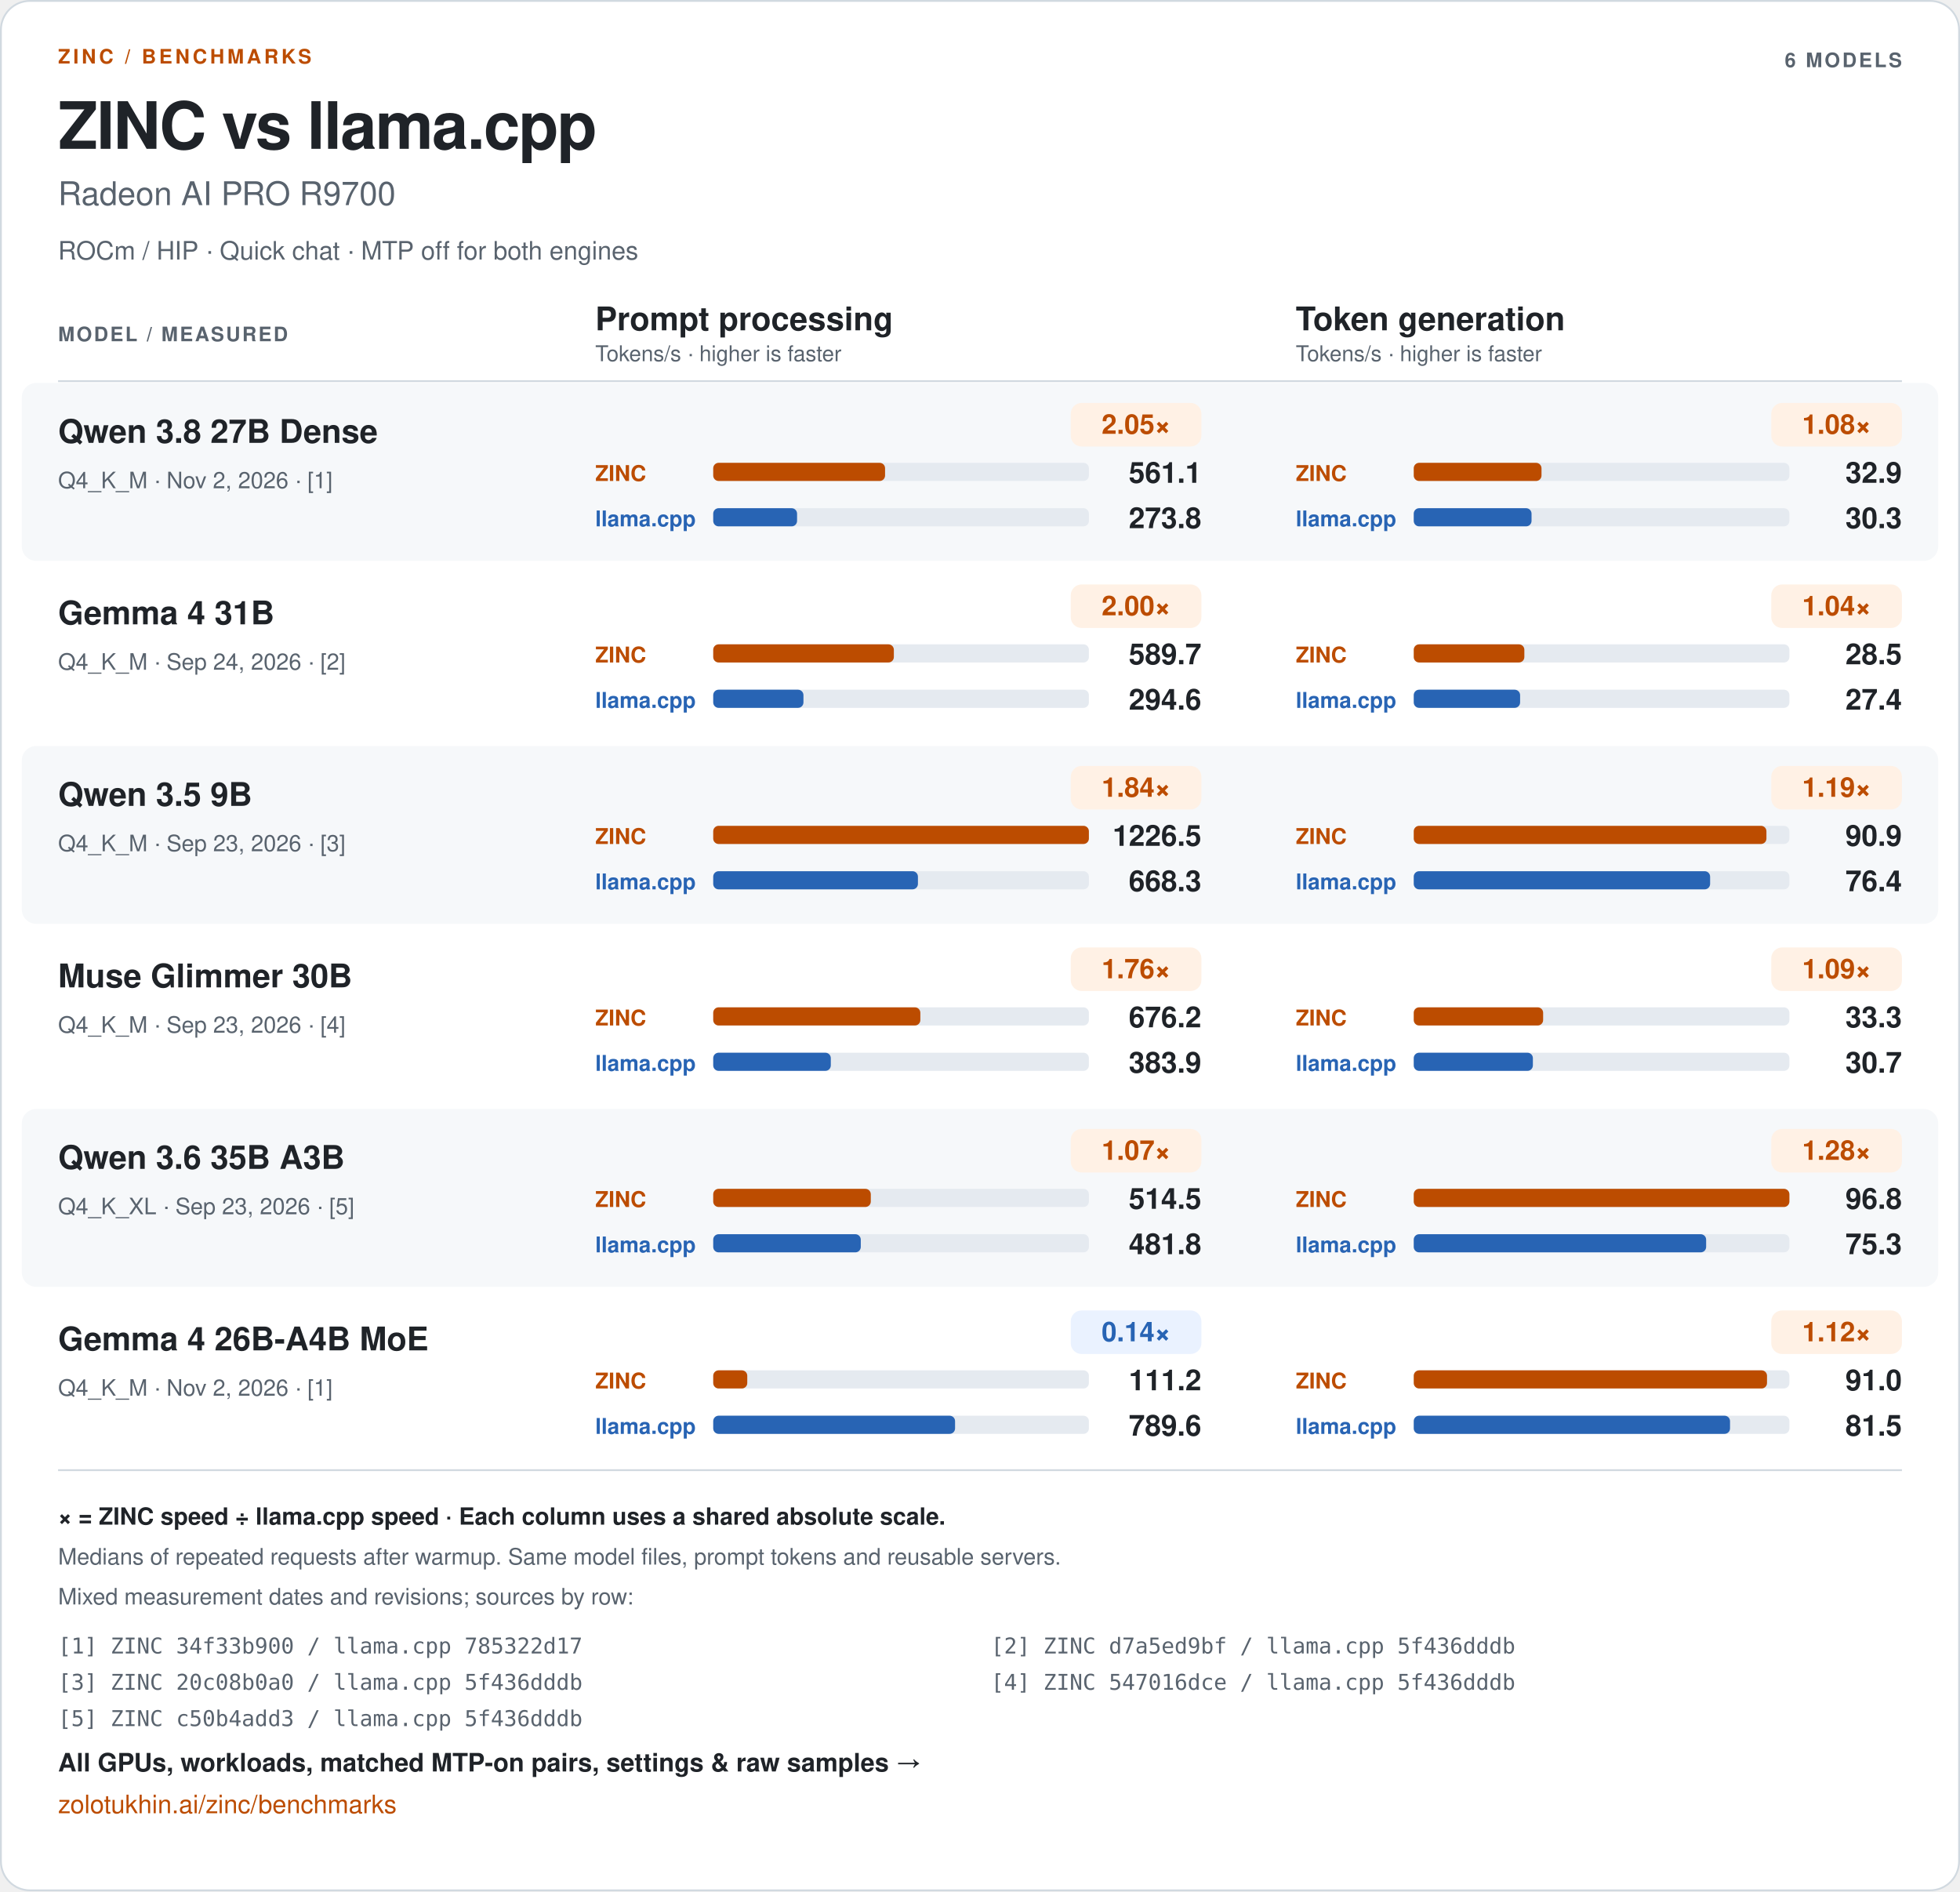
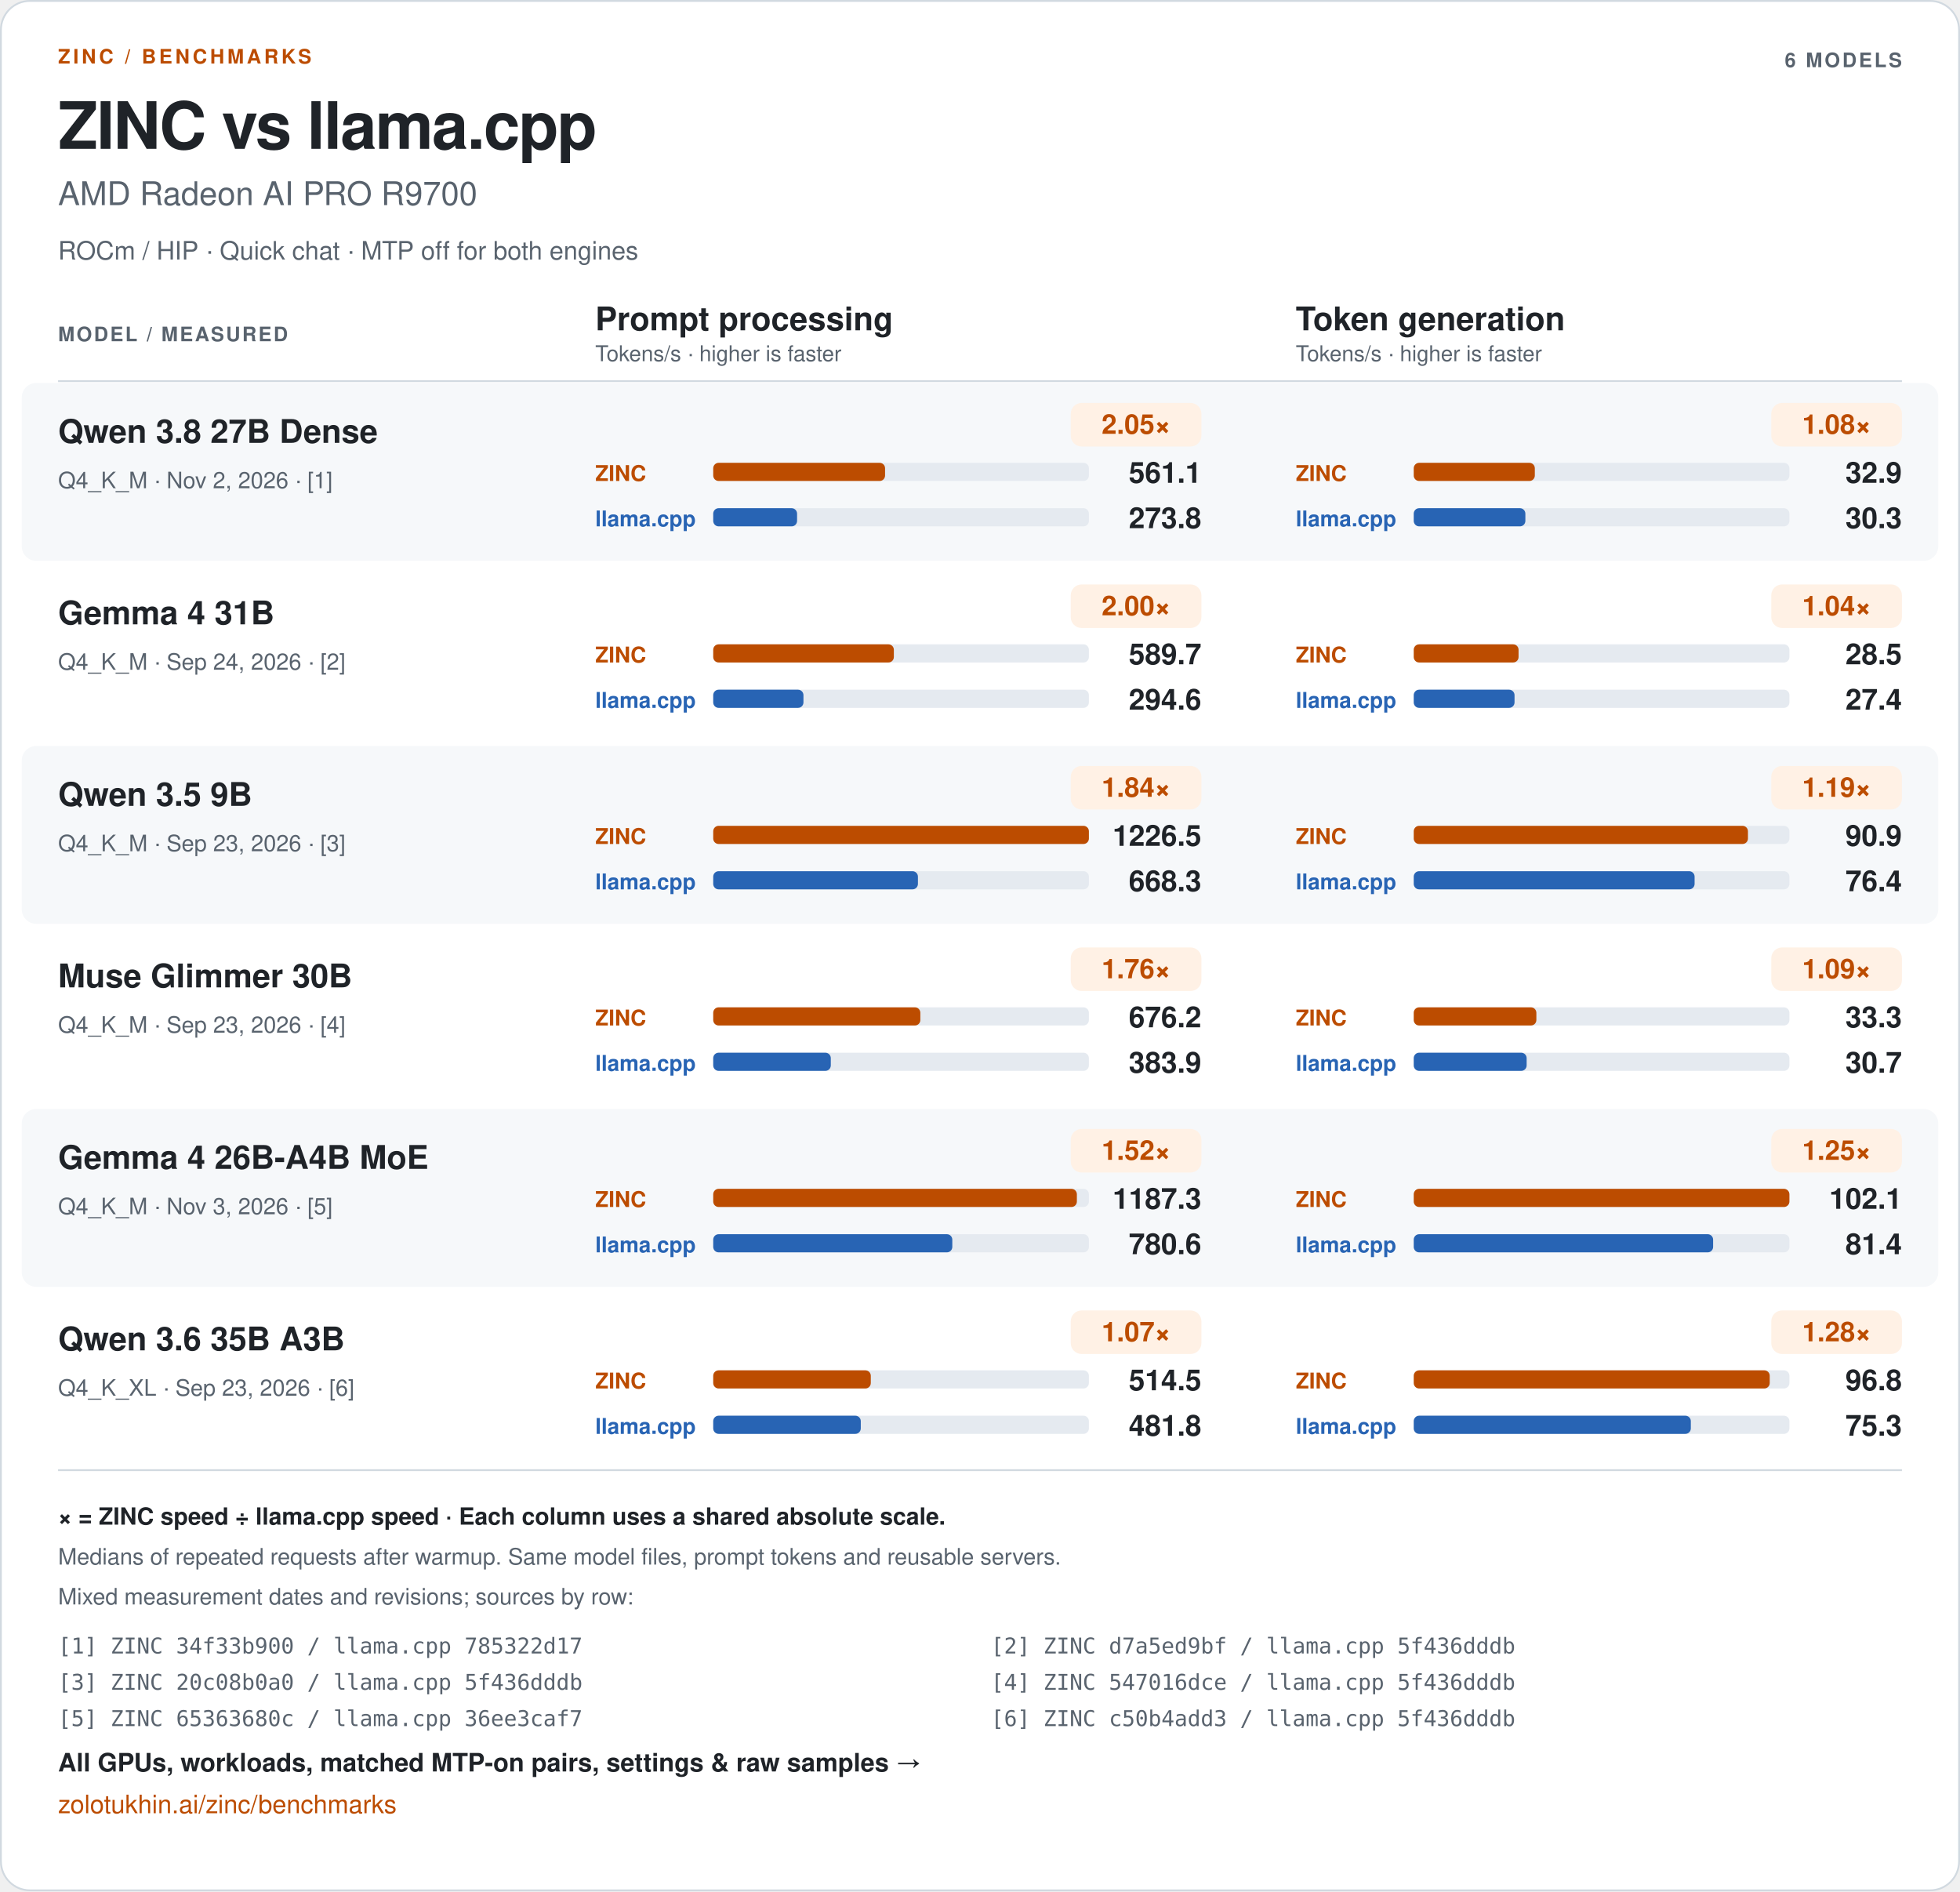
<svg xmlns="http://www.w3.org/2000/svg" width="1080" height="1042" viewBox="0 0 1080 1042" role="img" aria-labelledby="title desc">
  <rect x="0.5" y="0.5" width="1079" height="1041" rx="16" fill="#ffffff" stroke="#d1d9e0" />
  <g font-family="-apple-system, BlinkMacSystemFont, 'Segoe UI', Helvetica, Arial, sans-serif" fill="#1f2328" style="font-variant-numeric:tabular-nums">
    <text x="32" y="35" font-size="11" fill="#bc4c00" font-weight="700" letter-spacing="1.6">ZINC  /  BENCHMARKS</text>
    <text x="32" y="82" font-size="36" fill="#1f2328" font-weight="700" letter-spacing="-0.8">ZINC vs llama.cpp</text>
-     <text x="32" y="113" font-size="18" fill="#59636e">Radeon AI PRO R9700</text>
+     <text x="32" y="113" font-size="18" fill="#59636e">AMD Radeon AI PRO R9700</text>
    <text x="32" y="143" font-size="14" fill="#59636e">ROCm / HIP · Quick chat · MTP off for both engines</text>
    <text x="1048" y="37" font-size="11" fill="#59636e" text-anchor="end" font-weight="600" letter-spacing="1.2">6 MODELS</text>
    <text x="32" y="188" font-size="11" fill="#59636e" font-weight="600" letter-spacing="1">MODEL / MEASURED</text>
    <text x="328" y="182" font-size="18" fill="#1f2328" font-weight="600">Prompt processing</text>
    <text x="714" y="182" font-size="18" fill="#1f2328" font-weight="600">Token generation</text>
    <text x="328" y="199" font-size="12" fill="#59636e">Tokens/s · higher is faster</text>
    <text x="714" y="199" font-size="12" fill="#59636e">Tokens/s · higher is faster</text>
    <path d="M32 210H1048" stroke="#d1d9e0" />
    <rect x="12" y="211" width="1056" height="98" rx="8" fill="#f6f8fa" />
    <text x="32" y="244" font-size="18" fill="#1f2328" font-weight="600">Qwen 3.8 27B Dense</text>
    <text x="32" y="269" font-size="12.5" fill="#59636e">Q4_K_M · Nov 2, 2026 · [1]</text>
    <rect x="590" y="222" width="72" height="24" rx="6" fill="#fff1e5" />
    <text x="626" y="239" font-size="15" fill="#bc4c00" font-weight="700" text-anchor="middle">2.05×</text>
    <text x="328" y="265" font-size="12" fill="#bc4c00" font-weight="600">ZINC</text>
    <rect x="393" y="255" width="207" height="10" rx="3" fill="#e5eaf0" />
    <rect x="393" y="255" width="94.69" height="10" rx="3" fill="#bc4c00" />
    <text x="662" y="266" font-size="16" fill="#1f2328" text-anchor="end" font-weight="600">561.1</text>
    <text x="328" y="290" font-size="12" fill="#2864b4" font-weight="600">llama.cpp</text>
    <rect x="393" y="280" width="207" height="10" rx="3" fill="#e5eaf0" />
    <rect x="393" y="280" width="46.2" height="10" rx="3" fill="#2864b4" />
    <text x="662" y="291" font-size="16" fill="#1f2328" text-anchor="end" font-weight="600">273.8</text>
    <rect x="976" y="222" width="72" height="24" rx="6" fill="#fff1e5" />
    <text x="1012" y="239" font-size="15" fill="#bc4c00" font-weight="700" text-anchor="middle">1.08×</text>
    <text x="714" y="265" font-size="12" fill="#bc4c00" font-weight="600">ZINC</text>
    <rect x="779" y="255" width="207" height="10" rx="3" fill="#e5eaf0" />
-     <rect x="779" y="255" width="70.4" height="10" rx="3" fill="#bc4c00" />
+     <rect x="779" y="255" width="66.72" height="10" rx="3" fill="#bc4c00" />
    <text x="1048" y="266" font-size="16" fill="#1f2328" text-anchor="end" font-weight="600">32.9</text>
    <text x="714" y="290" font-size="12" fill="#2864b4" font-weight="600">llama.cpp</text>
    <rect x="779" y="280" width="207" height="10" rx="3" fill="#e5eaf0" />
-     <rect x="779" y="280" width="64.91" height="10" rx="3" fill="#2864b4" />
+     <rect x="779" y="280" width="61.51" height="10" rx="3" fill="#2864b4" />
    <text x="1048" y="291" font-size="16" fill="#1f2328" text-anchor="end" font-weight="600">30.3</text>
    <text x="32" y="344" font-size="18" fill="#1f2328" font-weight="600">Gemma 4 31B</text>
    <text x="32" y="369" font-size="12.5" fill="#59636e">Q4_K_M · Sep 24, 2026 · [2]</text>
    <rect x="590" y="322" width="72" height="24" rx="6" fill="#fff1e5" />
    <text x="626" y="339" font-size="15" fill="#bc4c00" font-weight="700" text-anchor="middle">2.00×</text>
    <text x="328" y="365" font-size="12" fill="#bc4c00" font-weight="600">ZINC</text>
    <rect x="393" y="355" width="207" height="10" rx="3" fill="#e5eaf0" />
    <rect x="393" y="355" width="99.53" height="10" rx="3" fill="#bc4c00" />
    <text x="662" y="366" font-size="16" fill="#1f2328" text-anchor="end" font-weight="600">589.7</text>
    <text x="328" y="390" font-size="12" fill="#2864b4" font-weight="600">llama.cpp</text>
    <rect x="393" y="380" width="207" height="10" rx="3" fill="#e5eaf0" />
    <rect x="393" y="380" width="49.72" height="10" rx="3" fill="#2864b4" />
    <text x="662" y="391" font-size="16" fill="#1f2328" text-anchor="end" font-weight="600">294.6</text>
    <rect x="976" y="322" width="72" height="24" rx="6" fill="#fff1e5" />
    <text x="1012" y="339" font-size="15" fill="#bc4c00" font-weight="700" text-anchor="middle">1.04×</text>
    <text x="714" y="365" font-size="12" fill="#bc4c00" font-weight="600">ZINC</text>
    <rect x="779" y="355" width="207" height="10" rx="3" fill="#e5eaf0" />
-     <rect x="779" y="355" width="60.95" height="10" rx="3" fill="#bc4c00" />
+     <rect x="779" y="355" width="57.76" height="10" rx="3" fill="#bc4c00" />
    <text x="1048" y="366" font-size="16" fill="#1f2328" text-anchor="end" font-weight="600">28.5</text>
    <text x="714" y="390" font-size="12" fill="#2864b4" font-weight="600">llama.cpp</text>
    <rect x="779" y="380" width="207" height="10" rx="3" fill="#e5eaf0" />
-     <rect x="779" y="380" width="58.61" height="10" rx="3" fill="#2864b4" />
+     <rect x="779" y="380" width="55.54" height="10" rx="3" fill="#2864b4" />
    <text x="1048" y="391" font-size="16" fill="#1f2328" text-anchor="end" font-weight="600">27.4</text>
    <rect x="12" y="411" width="1056" height="98" rx="8" fill="#f6f8fa" />
    <text x="32" y="444" font-size="18" fill="#1f2328" font-weight="600">Qwen 3.5 9B</text>
    <text x="32" y="469" font-size="12.5" fill="#59636e">Q4_K_M · Sep 23, 2026 · [3]</text>
    <rect x="590" y="422" width="72" height="24" rx="6" fill="#fff1e5" />
    <text x="626" y="439" font-size="15" fill="#bc4c00" font-weight="700" text-anchor="middle">1.84×</text>
    <text x="328" y="465" font-size="12" fill="#bc4c00" font-weight="600">ZINC</text>
    <rect x="393" y="455" width="207" height="10" rx="3" fill="#e5eaf0" />
    <rect x="393" y="455" width="207" height="10" rx="3" fill="#bc4c00" />
    <text x="662" y="466" font-size="16" fill="#1f2328" text-anchor="end" font-weight="600">1226.5</text>
    <text x="328" y="490" font-size="12" fill="#2864b4" font-weight="600">llama.cpp</text>
    <rect x="393" y="480" width="207" height="10" rx="3" fill="#e5eaf0" />
    <rect x="393" y="480" width="112.8" height="10" rx="3" fill="#2864b4" />
    <text x="662" y="491" font-size="16" fill="#1f2328" text-anchor="end" font-weight="600">668.3</text>
    <rect x="976" y="422" width="72" height="24" rx="6" fill="#fff1e5" />
    <text x="1012" y="439" font-size="15" fill="#bc4c00" font-weight="700" text-anchor="middle">1.19×</text>
    <text x="714" y="465" font-size="12" fill="#bc4c00" font-weight="600">ZINC</text>
    <rect x="779" y="455" width="207" height="10" rx="3" fill="#e5eaf0" />
-     <rect x="779" y="455" width="194.34" height="10" rx="3" fill="#bc4c00" />
+     <rect x="779" y="455" width="184.16" height="10" rx="3" fill="#bc4c00" />
    <text x="1048" y="466" font-size="16" fill="#1f2328" text-anchor="end" font-weight="600">90.9</text>
    <text x="714" y="490" font-size="12" fill="#2864b4" font-weight="600">llama.cpp</text>
    <rect x="779" y="480" width="207" height="10" rx="3" fill="#e5eaf0" />
-     <rect x="779" y="480" width="163.31" height="10" rx="3" fill="#2864b4" />
+     <rect x="779" y="480" width="154.76" height="10" rx="3" fill="#2864b4" />
    <text x="1048" y="491" font-size="16" fill="#1f2328" text-anchor="end" font-weight="600">76.4</text>
    <text x="32" y="544" font-size="18" fill="#1f2328" font-weight="600">Muse Glimmer 30B</text>
    <text x="32" y="569" font-size="12.5" fill="#59636e">Q4_K_M · Sep 23, 2026 · [4]</text>
    <rect x="590" y="522" width="72" height="24" rx="6" fill="#fff1e5" />
    <text x="626" y="539" font-size="15" fill="#bc4c00" font-weight="700" text-anchor="middle">1.76×</text>
    <text x="328" y="565" font-size="12" fill="#bc4c00" font-weight="600">ZINC</text>
    <rect x="393" y="555" width="207" height="10" rx="3" fill="#e5eaf0" />
    <rect x="393" y="555" width="114.13" height="10" rx="3" fill="#bc4c00" />
    <text x="662" y="566" font-size="16" fill="#1f2328" text-anchor="end" font-weight="600">676.2</text>
    <text x="328" y="590" font-size="12" fill="#2864b4" font-weight="600">llama.cpp</text>
    <rect x="393" y="580" width="207" height="10" rx="3" fill="#e5eaf0" />
    <rect x="393" y="580" width="64.79" height="10" rx="3" fill="#2864b4" />
    <text x="662" y="591" font-size="16" fill="#1f2328" text-anchor="end" font-weight="600">383.9</text>
    <rect x="976" y="522" width="72" height="24" rx="6" fill="#fff1e5" />
    <text x="1012" y="539" font-size="15" fill="#bc4c00" font-weight="700" text-anchor="middle">1.09×</text>
    <text x="714" y="565" font-size="12" fill="#bc4c00" font-weight="600">ZINC</text>
    <rect x="779" y="555" width="207" height="10" rx="3" fill="#e5eaf0" />
-     <rect x="779" y="555" width="71.3" height="10" rx="3" fill="#bc4c00" />
+     <rect x="779" y="555" width="67.57" height="10" rx="3" fill="#bc4c00" />
    <text x="1048" y="566" font-size="16" fill="#1f2328" text-anchor="end" font-weight="600">33.3</text>
    <text x="714" y="590" font-size="12" fill="#2864b4" font-weight="600">llama.cpp</text>
    <rect x="779" y="580" width="207" height="10" rx="3" fill="#e5eaf0" />
-     <rect x="779" y="580" width="65.65" height="10" rx="3" fill="#2864b4" />
+     <rect x="779" y="580" width="62.21" height="10" rx="3" fill="#2864b4" />
    <text x="1048" y="591" font-size="16" fill="#1f2328" text-anchor="end" font-weight="600">30.7</text>
    <rect x="12" y="611" width="1056" height="98" rx="8" fill="#f6f8fa" />
-     <text x="32" y="644" font-size="18" fill="#1f2328" font-weight="600">Qwen 3.6 35B A3B</text>
-     <text x="32" y="669" font-size="12.5" fill="#59636e">Q4_K_XL · Sep 23, 2026 · [5]</text>
+     <text x="32" y="644" font-size="18" fill="#1f2328" font-weight="600">Gemma 4 26B-A4B MoE</text>
+     <text x="32" y="669" font-size="12.5" fill="#59636e">Q4_K_M · Nov 3, 2026 · [5]</text>
    <rect x="590" y="622" width="72" height="24" rx="6" fill="#fff1e5" />
-     <text x="626" y="639" font-size="15" fill="#bc4c00" font-weight="700" text-anchor="middle">1.07×</text>
+     <text x="626" y="639" font-size="15" fill="#bc4c00" font-weight="700" text-anchor="middle">1.52×</text>
    <text x="328" y="665" font-size="12" fill="#bc4c00" font-weight="600">ZINC</text>
    <rect x="393" y="655" width="207" height="10" rx="3" fill="#e5eaf0" />
-     <rect x="393" y="655" width="86.83" height="10" rx="3" fill="#bc4c00" />
-     <text x="662" y="666" font-size="16" fill="#1f2328" text-anchor="end" font-weight="600">514.5</text>
+     <rect x="393" y="655" width="200.38" height="10" rx="3" fill="#bc4c00" />
+     <text x="662" y="666" font-size="16" fill="#1f2328" text-anchor="end" font-weight="600">1187.3</text>
    <text x="328" y="690" font-size="12" fill="#2864b4" font-weight="600">llama.cpp</text>
    <rect x="393" y="680" width="207" height="10" rx="3" fill="#e5eaf0" />
-     <rect x="393" y="680" width="81.31" height="10" rx="3" fill="#2864b4" />
-     <text x="662" y="691" font-size="16" fill="#1f2328" text-anchor="end" font-weight="600">481.8</text>
+     <rect x="393" y="680" width="131.74" height="10" rx="3" fill="#2864b4" />
+     <text x="662" y="691" font-size="16" fill="#1f2328" text-anchor="end" font-weight="600">780.6</text>
    <rect x="976" y="622" width="72" height="24" rx="6" fill="#fff1e5" />
-     <text x="1012" y="639" font-size="15" fill="#bc4c00" font-weight="700" text-anchor="middle">1.28×</text>
+     <text x="1012" y="639" font-size="15" fill="#bc4c00" font-weight="700" text-anchor="middle">1.25×</text>
    <text x="714" y="665" font-size="12" fill="#bc4c00" font-weight="600">ZINC</text>
    <rect x="779" y="655" width="207" height="10" rx="3" fill="#e5eaf0" />
    <rect x="779" y="655" width="207" height="10" rx="3" fill="#bc4c00" />
-     <text x="1048" y="666" font-size="16" fill="#1f2328" text-anchor="end" font-weight="600">96.8</text>
+     <text x="1048" y="666" font-size="16" fill="#1f2328" text-anchor="end" font-weight="600">102.1</text>
    <text x="714" y="690" font-size="12" fill="#2864b4" font-weight="600">llama.cpp</text>
    <rect x="779" y="680" width="207" height="10" rx="3" fill="#e5eaf0" />
-     <rect x="779" y="680" width="161.12" height="10" rx="3" fill="#2864b4" />
-     <text x="1048" y="691" font-size="16" fill="#1f2328" text-anchor="end" font-weight="600">75.3</text>
-     <text x="32" y="744" font-size="18" fill="#1f2328" font-weight="600">Gemma 4 26B-A4B MoE</text>
-     <text x="32" y="769" font-size="12.5" fill="#59636e">Q4_K_M · Nov 2, 2026 · [1]</text>
-     <rect x="590" y="722" width="72" height="24" rx="6" fill="#eaf2ff" />
-     <text x="626" y="739" font-size="15" fill="#2864b4" font-weight="700" text-anchor="middle">0.14×</text>
+     <rect x="779" y="680" width="164.96" height="10" rx="3" fill="#2864b4" />
+     <text x="1048" y="691" font-size="16" fill="#1f2328" text-anchor="end" font-weight="600">81.4</text>
+     <text x="32" y="744" font-size="18" fill="#1f2328" font-weight="600">Qwen 3.6 35B A3B</text>
+     <text x="32" y="769" font-size="12.5" fill="#59636e">Q4_K_XL · Sep 23, 2026 · [6]</text>
+     <rect x="590" y="722" width="72" height="24" rx="6" fill="#fff1e5" />
+     <text x="626" y="739" font-size="15" fill="#bc4c00" font-weight="700" text-anchor="middle">1.07×</text>
    <text x="328" y="765" font-size="12" fill="#bc4c00" font-weight="600">ZINC</text>
    <rect x="393" y="755" width="207" height="10" rx="3" fill="#e5eaf0" />
-     <rect x="393" y="755" width="18.76" height="10" rx="3" fill="#bc4c00" />
-     <text x="662" y="766" font-size="16" fill="#1f2328" text-anchor="end" font-weight="600">111.2</text>
+     <rect x="393" y="755" width="86.83" height="10" rx="3" fill="#bc4c00" />
+     <text x="662" y="766" font-size="16" fill="#1f2328" text-anchor="end" font-weight="600">514.5</text>
    <text x="328" y="790" font-size="12" fill="#2864b4" font-weight="600">llama.cpp</text>
    <rect x="393" y="780" width="207" height="10" rx="3" fill="#e5eaf0" />
-     <rect x="393" y="780" width="133.26" height="10" rx="3" fill="#2864b4" />
-     <text x="662" y="791" font-size="16" fill="#1f2328" text-anchor="end" font-weight="600">789.6</text>
+     <rect x="393" y="780" width="81.31" height="10" rx="3" fill="#2864b4" />
+     <text x="662" y="791" font-size="16" fill="#1f2328" text-anchor="end" font-weight="600">481.8</text>
    <rect x="976" y="722" width="72" height="24" rx="6" fill="#fff1e5" />
-     <text x="1012" y="739" font-size="15" fill="#bc4c00" font-weight="700" text-anchor="middle">1.12×</text>
+     <text x="1012" y="739" font-size="15" fill="#bc4c00" font-weight="700" text-anchor="middle">1.28×</text>
    <text x="714" y="765" font-size="12" fill="#bc4c00" font-weight="600">ZINC</text>
    <rect x="779" y="755" width="207" height="10" rx="3" fill="#e5eaf0" />
-     <rect x="779" y="755" width="194.66" height="10" rx="3" fill="#bc4c00" />
-     <text x="1048" y="766" font-size="16" fill="#1f2328" text-anchor="end" font-weight="600">91.0</text>
+     <rect x="779" y="755" width="196.16" height="10" rx="3" fill="#bc4c00" />
+     <text x="1048" y="766" font-size="16" fill="#1f2328" text-anchor="end" font-weight="600">96.8</text>
    <text x="714" y="790" font-size="12" fill="#2864b4" font-weight="600">llama.cpp</text>
    <rect x="779" y="780" width="207" height="10" rx="3" fill="#e5eaf0" />
-     <rect x="779" y="780" width="174.28" height="10" rx="3" fill="#2864b4" />
-     <text x="1048" y="791" font-size="16" fill="#1f2328" text-anchor="end" font-weight="600">81.5</text>
+     <rect x="779" y="780" width="152.68" height="10" rx="3" fill="#2864b4" />
+     <text x="1048" y="791" font-size="16" fill="#1f2328" text-anchor="end" font-weight="600">75.3</text>
    <path d="M32 810H1048" stroke="#d1d9e0" />
    <text x="32" y="840" font-size="13" fill="#1f2328" font-weight="600">× = ZINC speed ÷ llama.cpp speed · Each column uses a shared absolute scale.</text>
    <text x="32" y="862" font-size="12.5" fill="#59636e">Medians of repeated requests after warmup. Same model files, prompt tokens and reusable servers.</text>
    <text x="32" y="884" font-size="12.5" fill="#59636e">Mixed measurement dates and revisions; sources by row:</text>
    <text x="32" y="911" font-size="12" fill="#59636e" font-family="ui-monospace, SFMono-Regular, Consolas, monospace">[1] ZINC 34f33b900 / llama.cpp 785322d17</text>
    <text x="546" y="911" font-size="12" fill="#59636e" font-family="ui-monospace, SFMono-Regular, Consolas, monospace">[2] ZINC d7a5ed9bf / llama.cpp 5f436dddb</text>
    <text x="32" y="931" font-size="12" fill="#59636e" font-family="ui-monospace, SFMono-Regular, Consolas, monospace">[3] ZINC 20c08b0a0 / llama.cpp 5f436dddb</text>
    <text x="546" y="931" font-size="12" fill="#59636e" font-family="ui-monospace, SFMono-Regular, Consolas, monospace">[4] ZINC 547016dce / llama.cpp 5f436dddb</text>
-     <text x="32" y="951" font-size="12" fill="#59636e" font-family="ui-monospace, SFMono-Regular, Consolas, monospace">[5] ZINC c50b4add3 / llama.cpp 5f436dddb</text>
+     <text x="32" y="951" font-size="12" fill="#59636e" font-family="ui-monospace, SFMono-Regular, Consolas, monospace">[5] ZINC 65363680c / llama.cpp 36ee3caf7</text>
+     <text x="546" y="951" font-size="12" fill="#59636e" font-family="ui-monospace, SFMono-Regular, Consolas, monospace">[6] ZINC c50b4add3 / llama.cpp 5f436dddb</text>
    <text x="32" y="976" font-size="14" fill="#1f2328" font-weight="600">All GPUs, workloads, matched MTP-on pairs, settings &amp; raw samples →</text>
    <text x="32" y="999" font-size="14" fill="#bc4c00">zolotukhin.ai/zinc/benchmarks</text>
  </g>
</svg>
